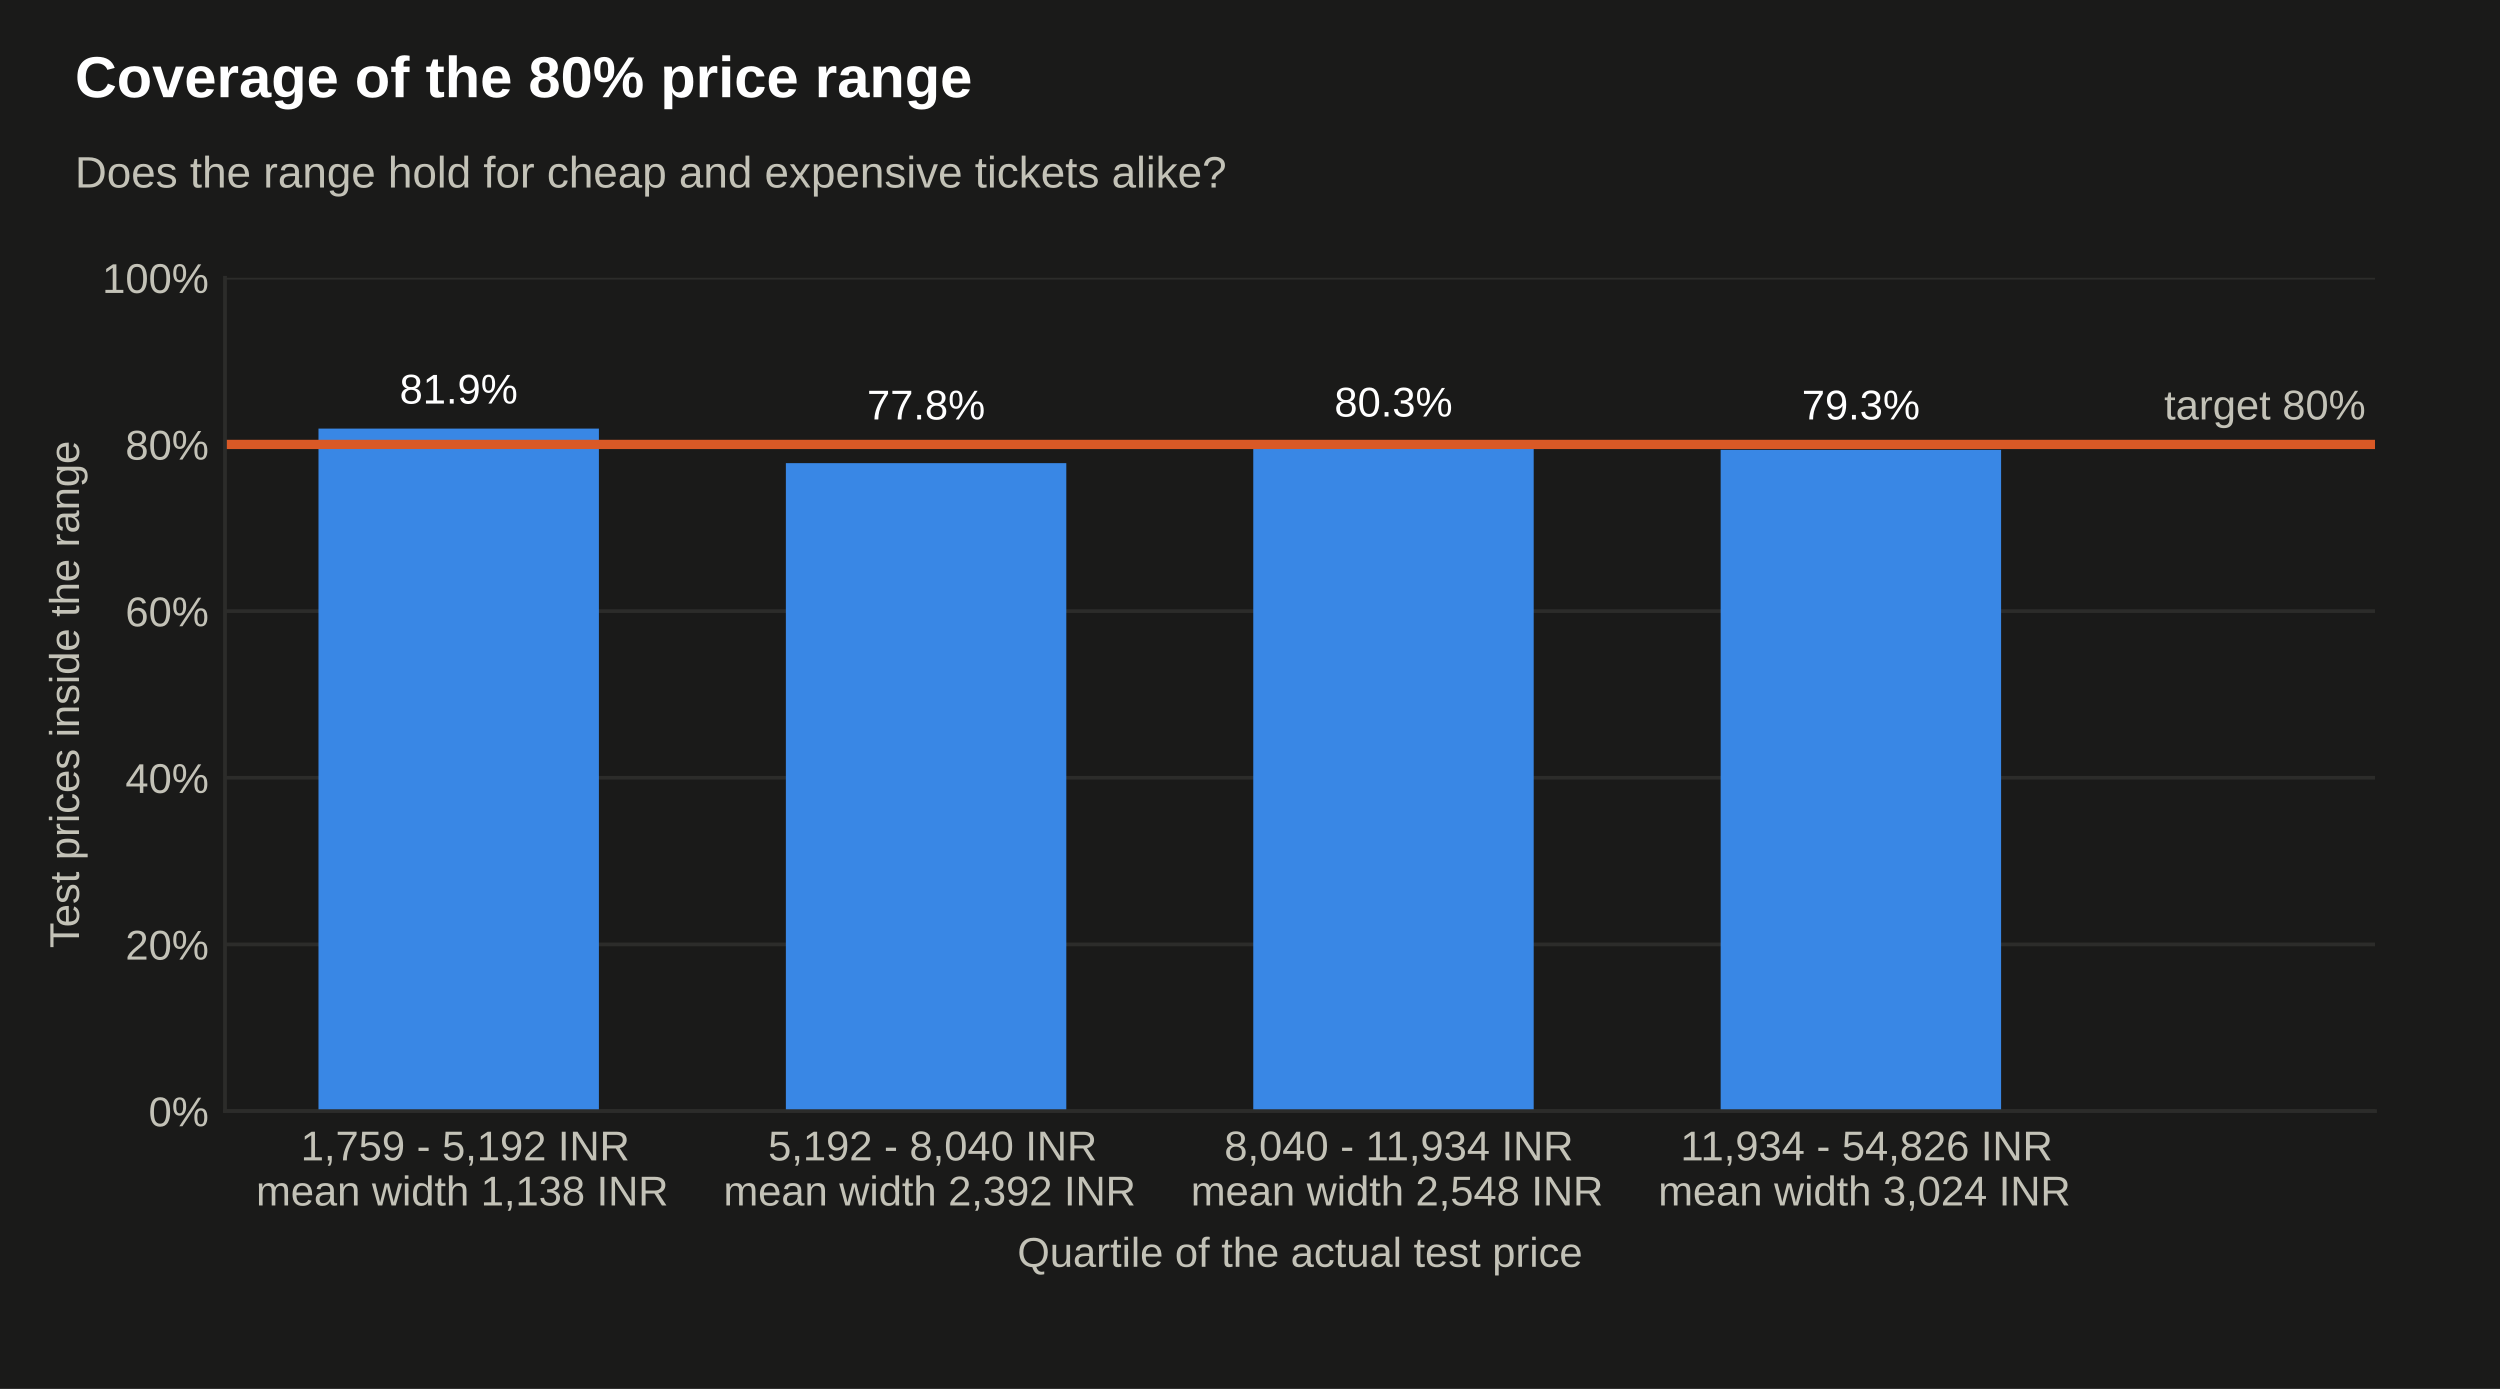
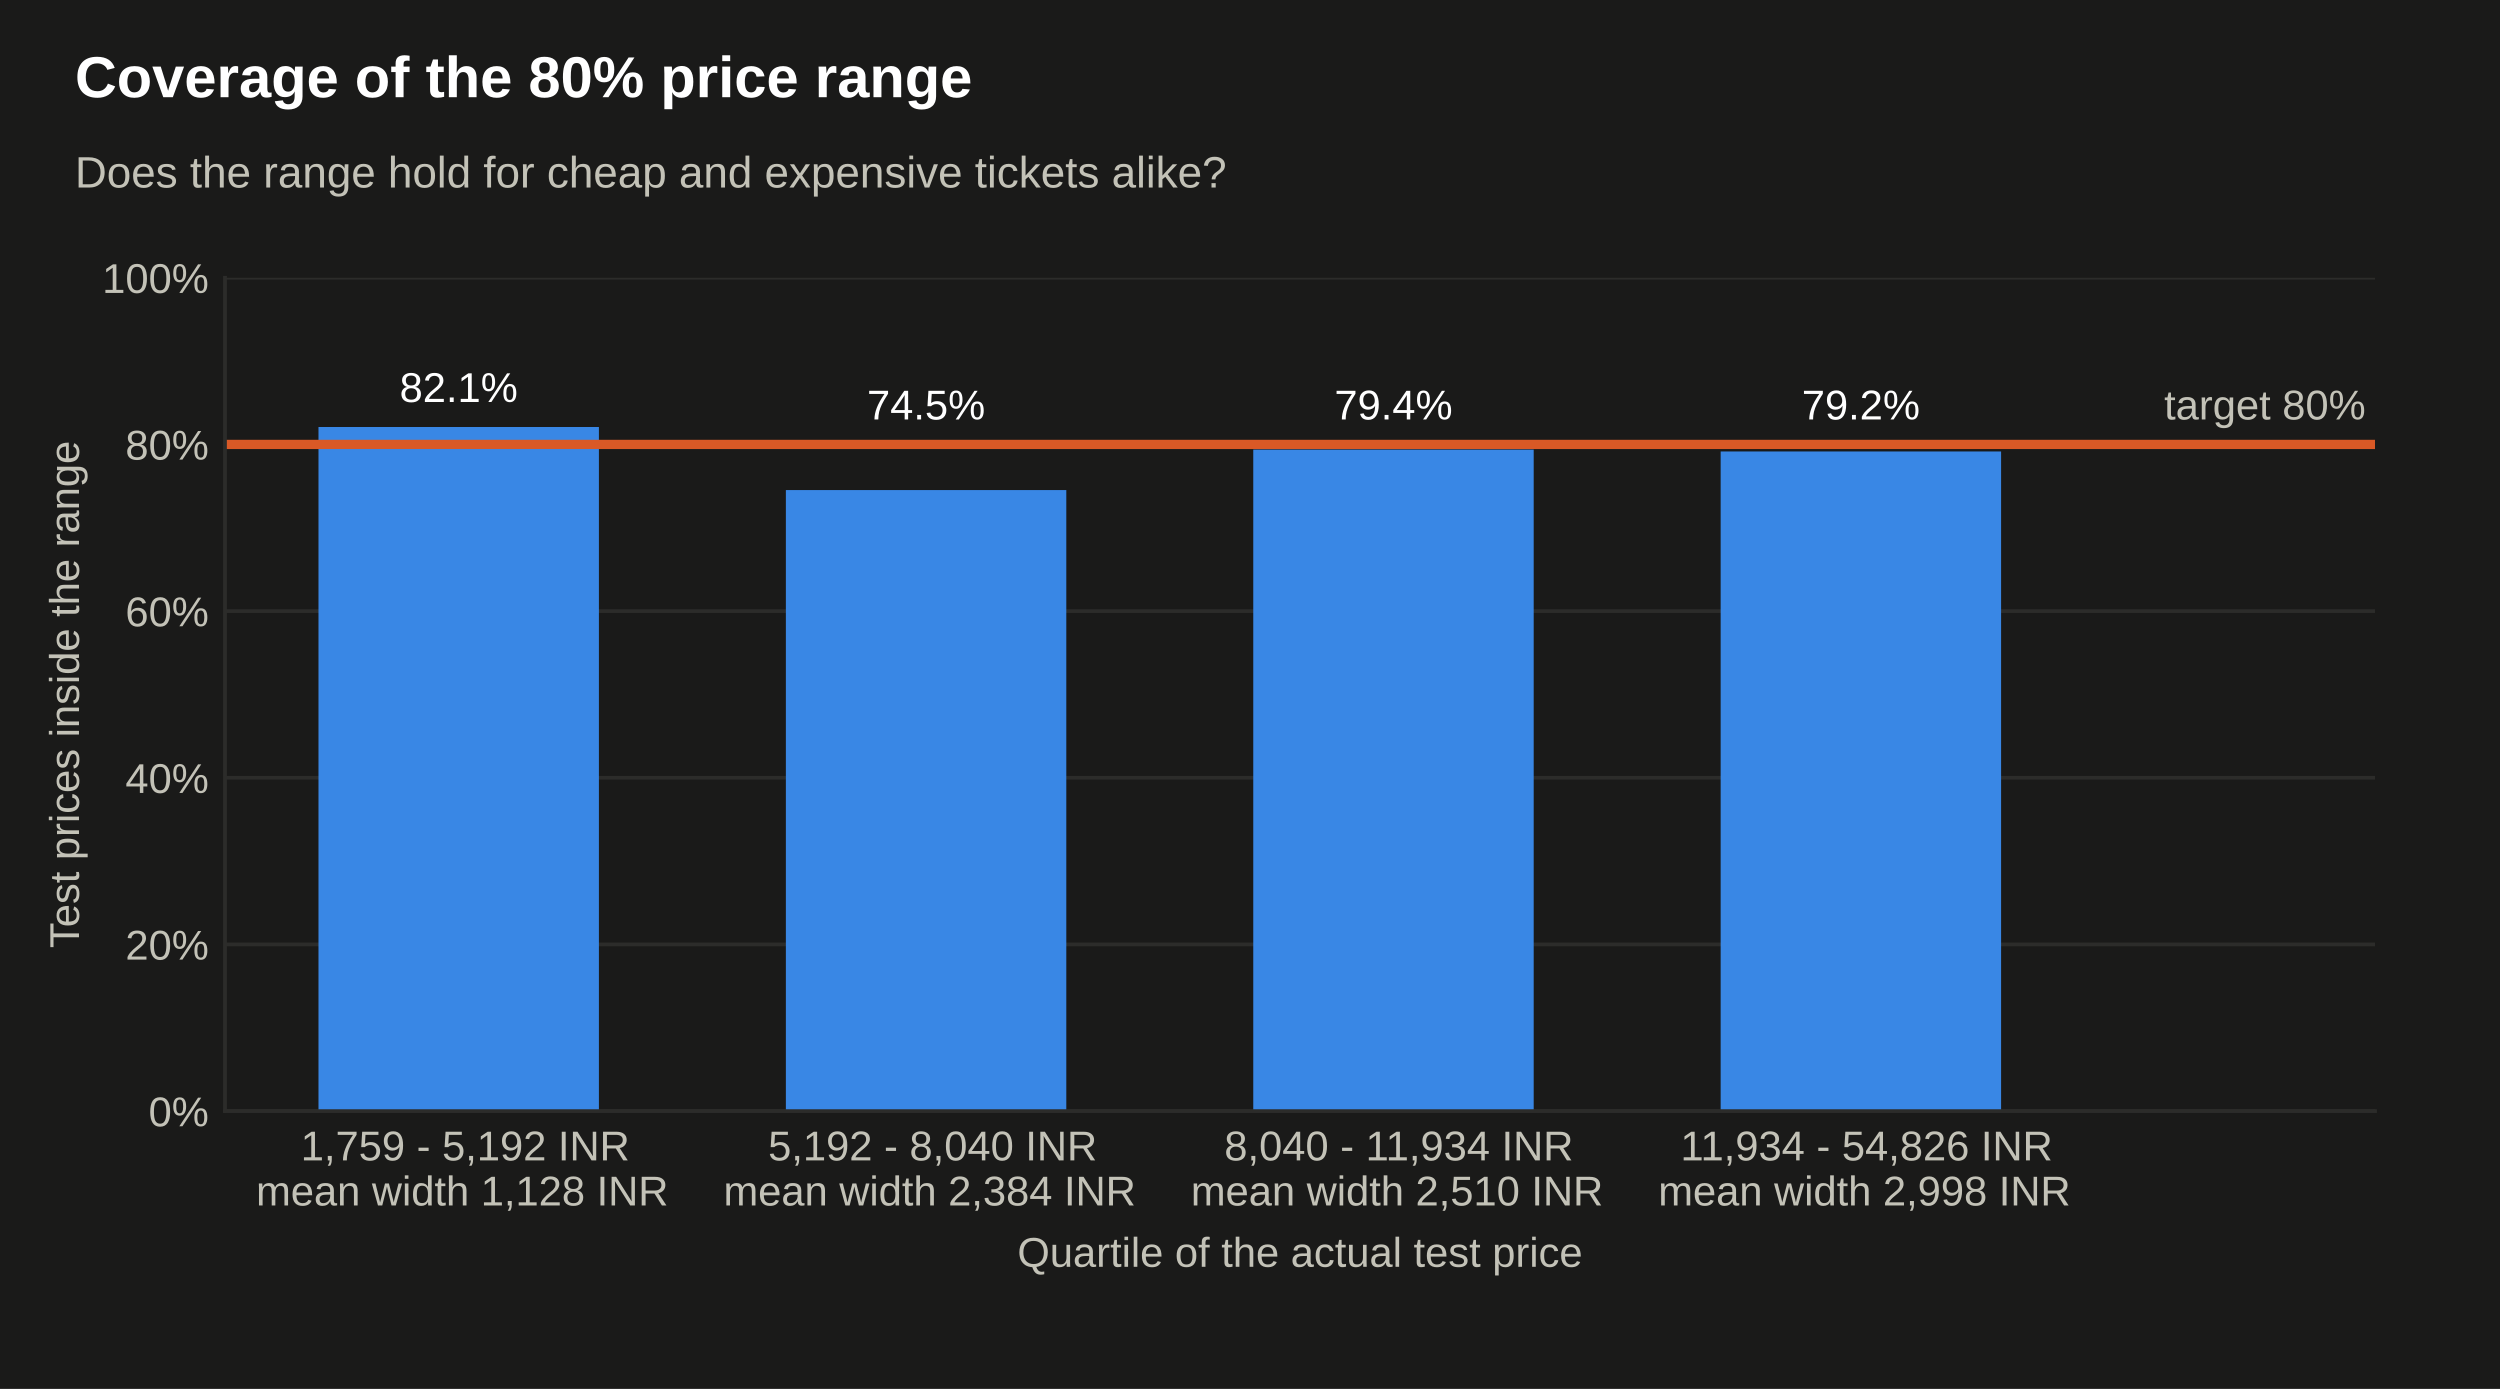
<svg xmlns="http://www.w3.org/2000/svg" width="540pt" height="300pt" viewBox="0 0 540 300" version="1.1">
  <defs>
    <style type="text/css">*{stroke-linejoin: round; stroke-linecap: butt}</style>
  </defs>
  <g id="figure_1">
    <g id="patch_1">
      <path d="M 0 300  L 540 300  L 540 0  L 0 0  z " style="fill: #1a1a19" />
    </g>
    <g id="axes_1">
      <g id="patch_2">
        <path d="M 48.6 240  L 513 240  L 513 60  L 48.6 60  z " style="fill: #1a1a19" />
      </g>
      <g id="matplotlib.axis_1">
        <g id="xtick_1">
          <g id="line2d_1" />
          <g id="text_1">
            <text style="font-size: 9px; font-family: 'Segoe UI', 'Helvetica Neue', 'Arial', 'DejaVu Sans', sans-serif; fill: #c3c2b7" transform="translate(64.96756 250.6433)">1,759 - 5,192 INR</text>
-             <text style="font-size: 9px; font-family: 'Segoe UI', 'Helvetica Neue', 'Arial', 'DejaVu Sans', sans-serif; fill: #c3c2b7" transform="translate(55.31646 260.3823)">mean width 1,138 INR</text>
+             <text style="font-size: 9px; font-family: 'Segoe UI', 'Helvetica Neue', 'Arial', 'DejaVu Sans', sans-serif; fill: #c3c2b7" transform="translate(55.31646 260.3823)">mean width 1,128 INR</text>
          </g>
        </g>
        <g id="xtick_2">
          <g id="line2d_2" />
          <g id="text_2">
            <text style="font-size: 9px; font-family: 'Segoe UI', 'Helvetica Neue', 'Arial', 'DejaVu Sans', sans-serif; fill: #c3c2b7" transform="translate(165.9241 250.6433)">5,192 - 8,040 INR</text>
-             <text style="font-size: 9px; font-family: 'Segoe UI', 'Helvetica Neue', 'Arial', 'DejaVu Sans', sans-serif; fill: #c3c2b7" transform="translate(156.273 260.3823)">mean width 2,392 INR</text>
+             <text style="font-size: 9px; font-family: 'Segoe UI', 'Helvetica Neue', 'Arial', 'DejaVu Sans', sans-serif; fill: #c3c2b7" transform="translate(156.273 260.3823)">mean width 2,384 INR</text>
          </g>
        </g>
        <g id="xtick_3">
          <g id="line2d_3" />
          <g id="text_3">
            <text style="font-size: 9px; font-family: 'Segoe UI', 'Helvetica Neue', 'Arial', 'DejaVu Sans', sans-serif; fill: #c3c2b7" transform="translate(264.4548 250.6433)">8,040 - 11,934 INR</text>
-             <text style="font-size: 9px; font-family: 'Segoe UI', 'Helvetica Neue', 'Arial', 'DejaVu Sans', sans-serif; fill: #c3c2b7" transform="translate(257.2295 260.3823)">mean width 2,548 INR</text>
+             <text style="font-size: 9px; font-family: 'Segoe UI', 'Helvetica Neue', 'Arial', 'DejaVu Sans', sans-serif; fill: #c3c2b7" transform="translate(257.2295 260.3823)">mean width 2,510 INR</text>
          </g>
        </g>
        <g id="xtick_4">
          <g id="line2d_4" />
          <g id="text_4">
            <text style="font-size: 9px; font-family: 'Segoe UI', 'Helvetica Neue', 'Arial', 'DejaVu Sans', sans-serif; fill: #c3c2b7" transform="translate(362.9856 250.6433)">11,934 - 54,826 INR</text>
-             <text style="font-size: 9px; font-family: 'Segoe UI', 'Helvetica Neue', 'Arial', 'DejaVu Sans', sans-serif; fill: #c3c2b7" transform="translate(358.186 260.3823)">mean width 3,024 INR</text>
+             <text style="font-size: 9px; font-family: 'Segoe UI', 'Helvetica Neue', 'Arial', 'DejaVu Sans', sans-serif; fill: #c3c2b7" transform="translate(358.186 260.3823)">mean width 2,998 INR</text>
          </g>
        </g>
        <g id="text_5">
          <text style="font-size: 9px; font-family: 'Segoe UI', 'Helvetica Neue', 'Arial', 'DejaVu Sans', sans-serif; text-anchor: middle; fill: #c3c2b7" x="280.8" y="273.626" transform="rotate(-0 280.8 273.6258)">Quartile of the actual test price</text>
        </g>
      </g>
      <g id="matplotlib.axis_2">
        <g id="ytick_1">
          <g id="line2d_5">
            <path d="M 48.6 240  L 513 240  " clip-path="url(#pb73e899135)" style="fill: none; stroke: #2c2c2a; stroke-width: 0.8; stroke-linecap: square" />
          </g>
          <g id="line2d_6" />
          <g id="text_6">
            <text style="font-size: 9px; font-family: 'Segoe UI', 'Helvetica Neue', 'Arial', 'DejaVu Sans', sans-serif; text-anchor: end; fill: #c3c2b7" x="45.1" y="243.276" transform="rotate(-0 45.1 243.2761)">0%</text>
          </g>
        </g>
        <g id="ytick_2">
          <g id="line2d_7">
            <path d="M 48.6 204  L 513 204  " clip-path="url(#pb73e899135)" style="fill: none; stroke: #2c2c2a; stroke-width: 0.8; stroke-linecap: square" />
          </g>
          <g id="line2d_8" />
          <g id="text_7">
            <text style="font-size: 9px; font-family: 'Segoe UI', 'Helvetica Neue', 'Arial', 'DejaVu Sans', sans-serif; text-anchor: end; fill: #c3c2b7" x="45.1" y="207.276" transform="rotate(-0 45.1 207.2761)">20%</text>
          </g>
        </g>
        <g id="ytick_3">
          <g id="line2d_9">
            <path d="M 48.6 168  L 513 168  " clip-path="url(#pb73e899135)" style="fill: none; stroke: #2c2c2a; stroke-width: 0.8; stroke-linecap: square" />
          </g>
          <g id="line2d_10" />
          <g id="text_8">
            <text style="font-size: 9px; font-family: 'Segoe UI', 'Helvetica Neue', 'Arial', 'DejaVu Sans', sans-serif; text-anchor: end; fill: #c3c2b7" x="45.1" y="171.276" transform="rotate(-0 45.1 171.2761)">40%</text>
          </g>
        </g>
        <g id="ytick_4">
          <g id="line2d_11">
            <path d="M 48.6 132  L 513 132  " clip-path="url(#pb73e899135)" style="fill: none; stroke: #2c2c2a; stroke-width: 0.8; stroke-linecap: square" />
          </g>
          <g id="line2d_12" />
          <g id="text_9">
            <text style="font-size: 9px; font-family: 'Segoe UI', 'Helvetica Neue', 'Arial', 'DejaVu Sans', sans-serif; text-anchor: end; fill: #c3c2b7" x="45.1" y="135.276" transform="rotate(-0 45.1 135.2761)">60%</text>
          </g>
        </g>
        <g id="ytick_5">
          <g id="line2d_13">
            <path d="M 48.6 96  L 513 96  " clip-path="url(#pb73e899135)" style="fill: none; stroke: #2c2c2a; stroke-width: 0.8; stroke-linecap: square" />
          </g>
          <g id="line2d_14" />
          <g id="text_10">
            <text style="font-size: 9px; font-family: 'Segoe UI', 'Helvetica Neue', 'Arial', 'DejaVu Sans', sans-serif; text-anchor: end; fill: #c3c2b7" x="45.1" y="99.276" transform="rotate(-0 45.1 99.27612)">80%</text>
          </g>
        </g>
        <g id="ytick_6">
          <g id="line2d_15">
            <path d="M 48.6 60  L 513 60  " clip-path="url(#pb73e899135)" style="fill: none; stroke: #2c2c2a; stroke-width: 0.8; stroke-linecap: square" />
          </g>
          <g id="line2d_16" />
          <g id="text_11">
            <text style="font-size: 9px; font-family: 'Segoe UI', 'Helvetica Neue', 'Arial', 'DejaVu Sans', sans-serif; text-anchor: end; fill: #c3c2b7" x="45.1" y="63.276" transform="rotate(-0 45.1 63.27612)">100%</text>
          </g>
        </g>
        <g id="text_12">
          <text style="font-size: 9px; font-family: 'Segoe UI', 'Helvetica Neue', 'Arial', 'DejaVu Sans', sans-serif; text-anchor: middle; fill: #c3c2b7" x="17.062" y="150" transform="rotate(-90 17.06156 150)">Test prices inside the range</text>
        </g>
      </g>
      <g id="patch_3">
-         <path d="M 68.791 240  L 129.365 240  L 129.365 92.571  L 68.791 92.571  z " clip-path="url(#pb73e899135)" style="fill: #3987e5" />
+         <path d="M 68.791 240  L 129.365 240  L 129.365 92.229  L 68.791 92.229  z " clip-path="url(#pb73e899135)" style="fill: #3987e5" />
      </g>
      <g id="patch_4">
-         <path d="M 169.748 240  L 230.322 240  L 230.322 100.038  L 169.748 100.038  z " clip-path="url(#pb73e899135)" style="fill: #3987e5" />
+         <path d="M 169.748 240  L 230.322 240  L 230.322 105.856  L 169.748 105.856  z " clip-path="url(#pb73e899135)" style="fill: #3987e5" />
      </g>
      <g id="patch_5">
-         <path d="M 270.704 240  L 331.278 240  L 331.278 95.376  L 270.704 95.376  z " clip-path="url(#pb73e899135)" style="fill: #3987e5" />
+         <path d="M 270.704 240  L 331.278 240  L 331.278 97.11  L 270.704 97.11  z " clip-path="url(#pb73e899135)" style="fill: #3987e5" />
      </g>
      <g id="patch_6">
-         <path d="M 371.661 240  L 432.235 240  L 432.235 97.17  L 371.661 97.17  z " clip-path="url(#pb73e899135)" style="fill: #3987e5" />
+         <path d="M 371.661 240  L 432.235 240  L 432.235 97.514  L 371.661 97.514  z " clip-path="url(#pb73e899135)" style="fill: #3987e5" />
      </g>
      <g id="line2d_17">
        <path d="M 48.6 96  L 513 96  " clip-path="url(#pb73e899135)" style="fill: none; stroke: #d95926; stroke-width: 2; stroke-linecap: square" />
      </g>
      <g id="patch_7">
        <path d="M 48.6 240  L 48.6 60  " style="fill: none; stroke: #2c2c2a; stroke-width: 0.8; stroke-linejoin: miter; stroke-linecap: square" />
      </g>
      <g id="patch_8">
        <path d="M 48.6 240  L 513 240  " style="fill: none; stroke: #2c2c2a; stroke-width: 0.8; stroke-linejoin: miter; stroke-linecap: square" />
      </g>
      <g id="text_13">
-         <text style="font-size: 9px; font-family: 'Segoe UI', 'Helvetica Neue', 'Arial', 'DejaVu Sans', sans-serif; text-anchor: middle; fill: #ffffff" x="99.078" y="87.171" transform="rotate(-0 99.07826 87.17143)">81.9%</text>
+         <text style="font-size: 9px; font-family: 'Segoe UI', 'Helvetica Neue', 'Arial', 'DejaVu Sans', sans-serif; text-anchor: middle; fill: #ffffff" x="99.078" y="86.829" transform="rotate(-0 99.07826 86.82857)">82.1%</text>
      </g>
      <g id="text_14">
-         <text style="font-size: 9px; font-family: 'Segoe UI', 'Helvetica Neue', 'Arial', 'DejaVu Sans', sans-serif; text-anchor: middle; fill: #ffffff" x="200.035" y="90.6" transform="rotate(-0 200.0348 90.6)">77.8%</text>
+         <text style="font-size: 9px; font-family: 'Segoe UI', 'Helvetica Neue', 'Arial', 'DejaVu Sans', sans-serif; text-anchor: middle; fill: #ffffff" x="200.035" y="90.6" transform="rotate(-0 200.0348 90.6)">74.5%</text>
      </g>
      <g id="text_15">
-         <text style="font-size: 9px; font-family: 'Segoe UI', 'Helvetica Neue', 'Arial', 'DejaVu Sans', sans-serif; text-anchor: middle; fill: #ffffff" x="300.991" y="89.976" transform="rotate(-0 300.9913 89.97572)">80.3%</text>
+         <text style="font-size: 9px; font-family: 'Segoe UI', 'Helvetica Neue', 'Arial', 'DejaVu Sans', sans-serif; text-anchor: middle; fill: #ffffff" x="300.991" y="90.6" transform="rotate(-0 300.9913 90.6)">79.4%</text>
      </g>
      <g id="text_16">
-         <text style="font-size: 9px; font-family: 'Segoe UI', 'Helvetica Neue', 'Arial', 'DejaVu Sans', sans-serif; text-anchor: middle; fill: #ffffff" x="401.948" y="90.6" transform="rotate(-0 401.9478 90.6)">79.3%</text>
+         <text style="font-size: 9px; font-family: 'Segoe UI', 'Helvetica Neue', 'Arial', 'DejaVu Sans', sans-serif; text-anchor: middle; fill: #ffffff" x="401.948" y="90.6" transform="rotate(-0 401.9478 90.6)">79.2%</text>
      </g>
      <g id="text_17">
        <text style="font-size: 9px; font-family: 'Segoe UI', 'Helvetica Neue', 'Arial', 'DejaVu Sans', sans-serif; text-anchor: end; fill: #c3c2b7" x="510.981" y="90.6" transform="rotate(-0 510.9809 90.6)">target 80%</text>
      </g>
    </g>
    <g id="text_18">
      <text style="font-weight: 700; font-size: 12.5px; font-family: 'Segoe UI', 'Helvetica Neue', 'Arial', 'DejaVu Sans', sans-serif; text-anchor: start; fill: #ffffff" x="16.2" y="21" transform="rotate(-0 16.2 21)">Coverage of the 80% price range</text>
    </g>
    <g id="text_19">
      <text style="font-size: 9.5px; font-family: 'Segoe UI', 'Helvetica Neue', 'Arial', 'DejaVu Sans', sans-serif; text-anchor: start; fill: #c3c2b7" x="16.2" y="40.5" transform="rotate(-0 16.2 40.5)">Does the range hold for cheap and expensive tickets alike?</text>
    </g>
  </g>
  <defs>
    <clipPath id="pb73e899135">
      <rect x="48.6" y="60" width="464.4" height="180" />
    </clipPath>
  </defs>
</svg>
